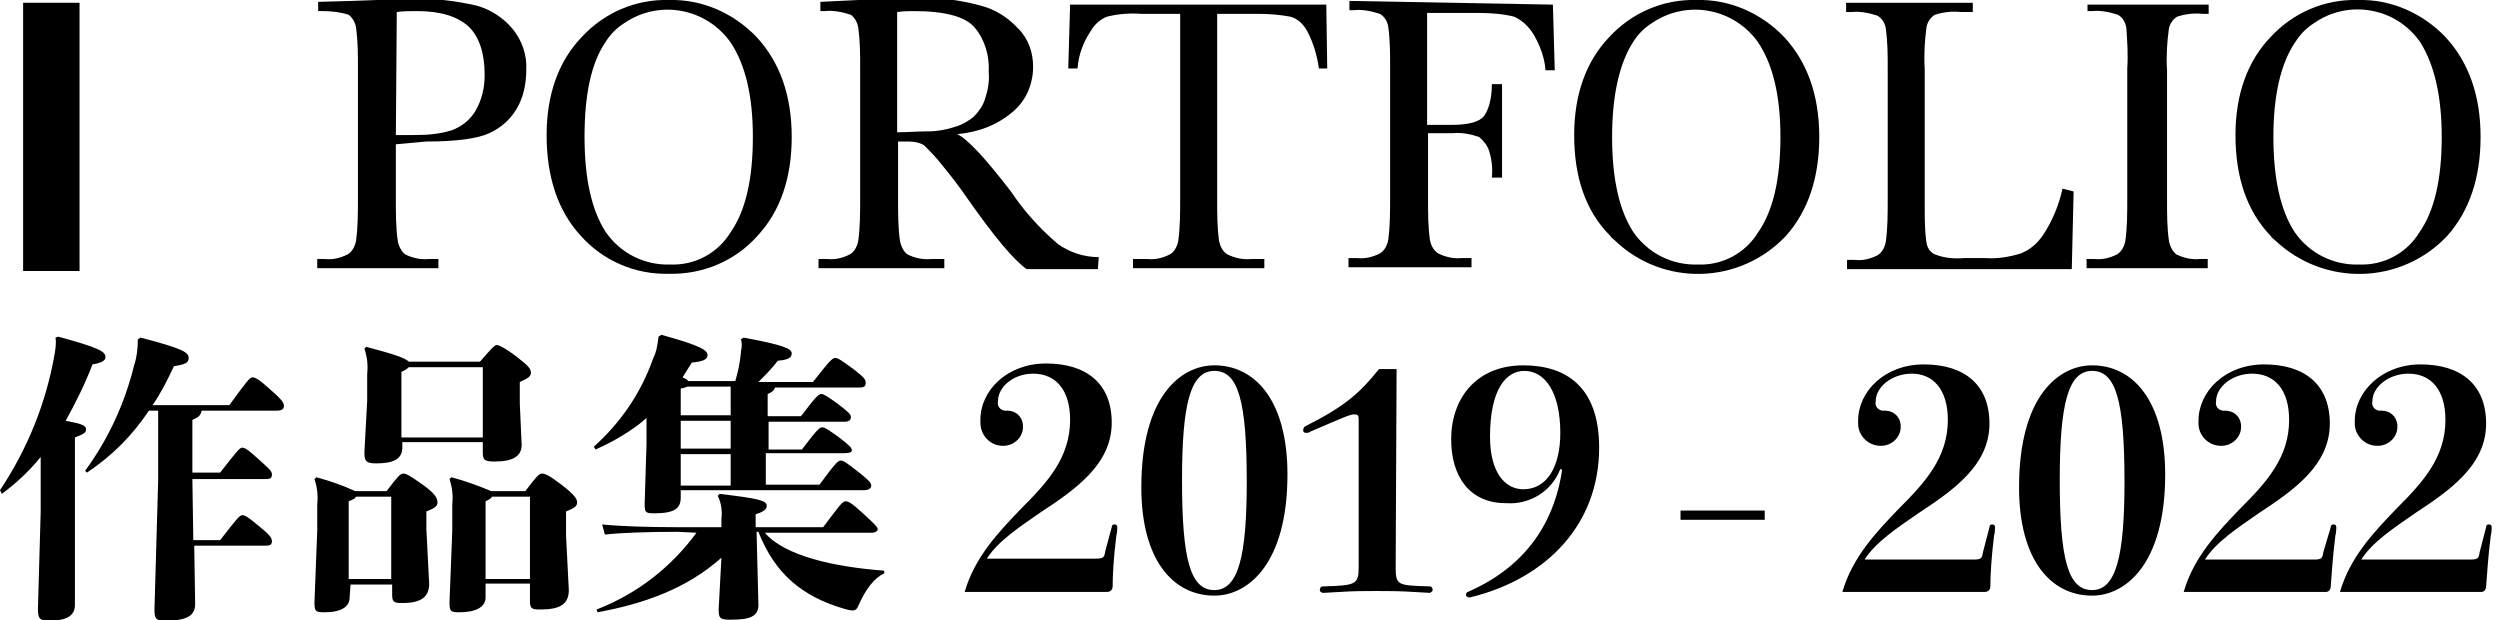
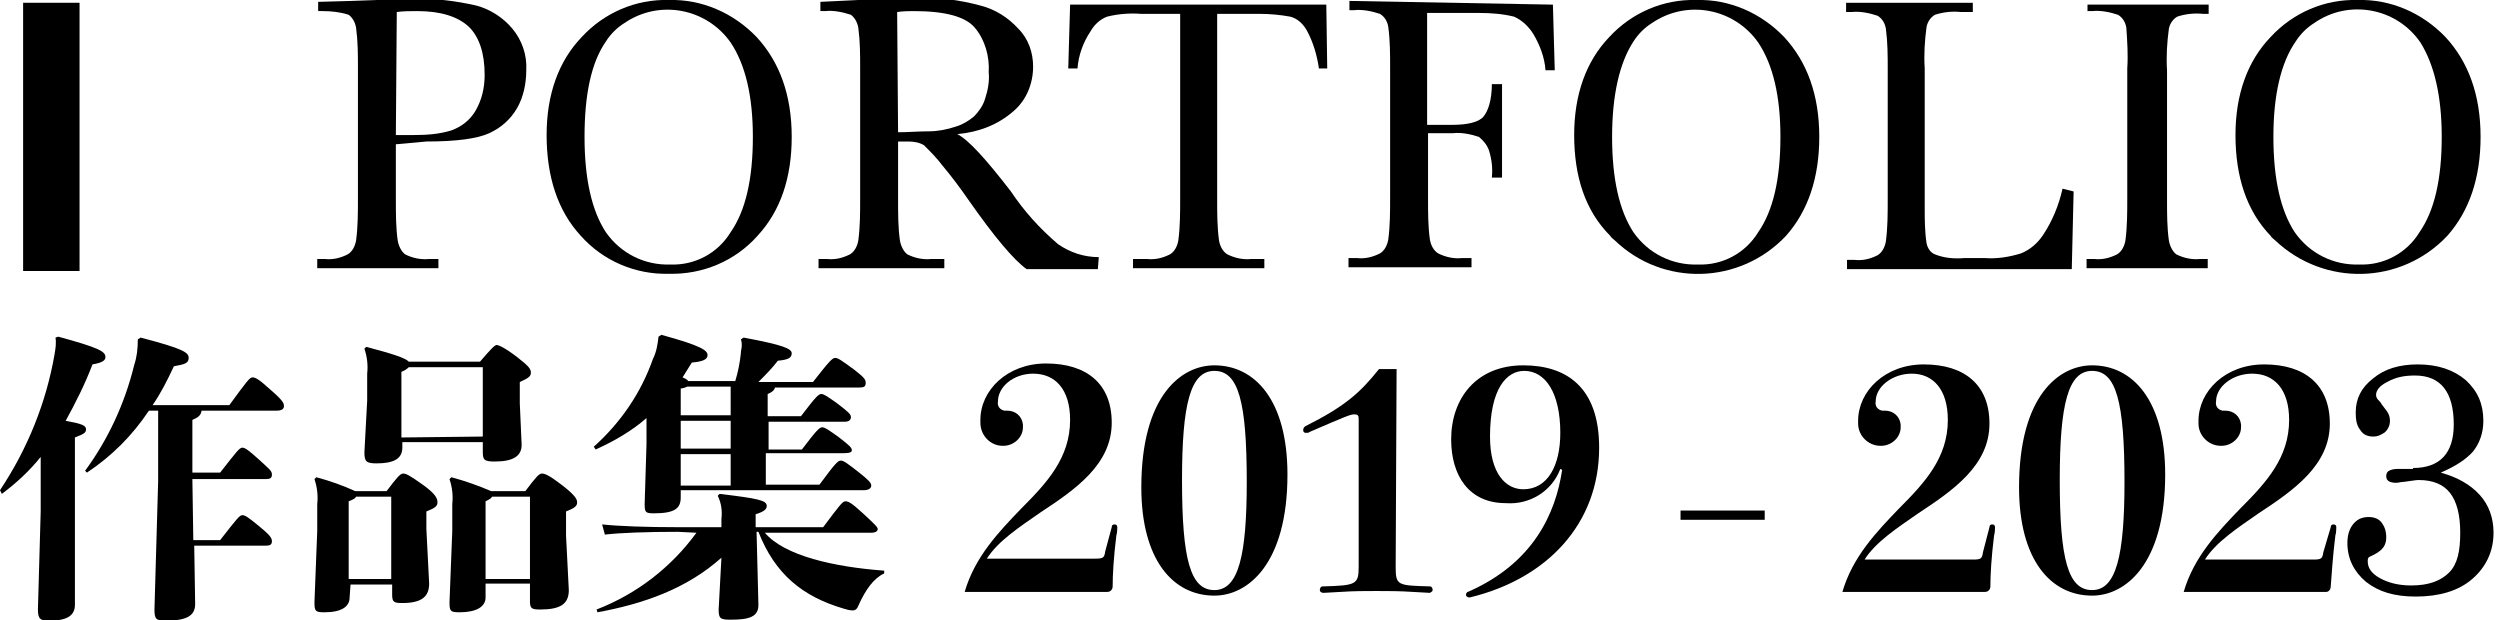
<svg xmlns="http://www.w3.org/2000/svg" version="1.1" id="Layer_1" x="0px" y="0px" viewBox="0 0 270.3 67" style="enable-background:new 0 0 270.3 67;" xml:space="preserve">
  <g id="Layer_2_00000118375161945655127390000009275407710792201380_">
    <g id="Layer_2-2">
-       <path d="M42.8,15.6v6c0,1.5,0,3,0.2,4.4c0.1,0.6,0.4,1.2,0.8,1.5c0.8,0.4,1.7,0.6,2.6,0.5h1v1H34.3v-1h0.8    c0.9,0.1,1.7-0.1,2.5-0.5c0.5-0.3,0.8-0.9,0.9-1.5c0.2-1.5,0.2-3,0.2-4.6v-14c0-1.5,0-2.9-0.2-4.4c-0.1-0.6-0.4-1.1-0.8-1.4    c-0.9-0.3-1.9-0.4-2.8-0.4h-0.5v-1l3.6-0.1c2.9-0.1,5.1-0.2,6.7-0.2c2.3-0.1,4.6,0.2,6.8,0.7c1.5,0.4,2.9,1.3,3.9,2.5    c1,1.2,1.6,2.8,1.5,4.5c0,1.4-0.3,2.9-1,4.1c-0.7,1.2-1.7,2.1-3,2.7c-1.3,0.6-3.6,0.9-6.8,0.9L42.8,15.6z M42.8,14.6h2    c1.4,0,2.7-0.1,4-0.5c1.1-0.4,2-1.1,2.6-2.1c0.7-1.2,1-2.5,1-3.9c0-2.4-0.6-4.1-1.7-5.2c-1.2-1.1-3-1.7-5.6-1.7    c-0.7,0-1.5,0-2.2,0.1L42.8,14.6z" />
+       <path d="M42.8,15.6v6c0,1.5,0,3,0.2,4.4c0.1,0.6,0.4,1.2,0.8,1.5c0.8,0.4,1.7,0.6,2.6,0.5h1v1H34.3v-1h0.8    c0.9,0.1,1.7-0.1,2.5-0.5c0.5-0.3,0.8-0.9,0.9-1.5c0.2-1.5,0.2-3,0.2-4.6v-14c0-1.5,0-2.9-0.2-4.4c-0.1-0.6-0.4-1.1-0.8-1.4    c-0.9-0.3-1.9-0.4-2.8-0.4h-0.5v-1L38,0.1c2.9-0.1,5.1-0.2,6.7-0.2c2.3-0.1,4.6,0.2,6.8,0.7C53,1,54.4,1.9,55.4,3.1    s1.6,2.8,1.5,4.5c0,1.4-0.3,2.9-1,4.1s-1.7,2.1-3,2.7c-1.3,0.6-3.6,0.9-6.8,0.9L42.8,15.6z M42.8,14.6h2c1.4,0,2.7-0.1,4-0.5    c1.1-0.4,2-1.1,2.6-2.1c0.7-1.2,1-2.5,1-3.9c0-2.4-0.6-4.1-1.7-5.2c-1.2-1.1-3-1.7-5.6-1.7c-0.7,0-1.5,0-2.2,0.1L42.8,14.6z" />
      <path d="M59.1,14.6c0-4.4,1.3-8,3.8-10.6c2.4-2.6,5.8-4.1,9.4-4c3.6-0.1,7,1.4,9.5,4c2.5,2.7,3.8,6.3,3.8,10.8    c0,4.4-1.2,8-3.7,10.7c-2.4,2.7-5.9,4.2-9.6,4.1c-3.6,0.1-7.1-1.4-9.5-4.1C60.3,22.8,59.1,19.1,59.1,14.6z M63.2,14.8    c0,4.6,0.8,8,2.3,10.3c1.6,2.3,4.2,3.6,7,3.5c2.6,0.1,5.1-1.2,6.5-3.5c1.6-2.3,2.4-5.7,2.4-10.3c0-4.4-0.8-7.8-2.4-10.2    c-2.6-3.7-7.7-4.7-11.5-2.1c-0.8,0.5-1.5,1.2-2,2C63.9,6.8,63.2,10.3,63.2,14.8z" />
-       <path d="M118.7,29.1H111c-1.4-1-3.5-3.5-6.3-7.5c-0.9-1.3-1.8-2.5-2.8-3.7c-0.6-0.8-1.3-1.5-2-2.2c-0.5-0.3-1.1-0.4-1.7-0.4h-1.1    v6.3c0,1.5,0,3,0.2,4.4c0.1,0.6,0.4,1.2,0.8,1.5c0.8,0.4,1.7,0.6,2.6,0.5h1.4v1H88.5v-1h0.9c0.9,0.1,1.7-0.1,2.5-0.5    c0.5-0.3,0.8-0.9,0.9-1.5c0.2-1.5,0.2-3,0.2-4.6v-14c0-1.5,0-2.9-0.2-4.4c-0.1-0.6-0.4-1.1-0.8-1.4c-0.9-0.3-1.9-0.5-2.8-0.4h-0.5    v-1l4.1-0.2c2.7-0.1,4.9-0.2,6.5-0.2c2.2-0.1,4.5,0.2,6.7,0.8c1.6,0.4,3,1.3,4.1,2.5c1.1,1.1,1.6,2.6,1.6,4.1    c0,1.8-0.7,3.6-2.1,4.8c-1.7,1.5-3.8,2.3-6.1,2.5c1.2,0.6,3.1,2.7,5.8,6.2c1.4,2.1,3.1,4,5.1,5.7c1.3,0.9,2.8,1.4,4.4,1.4    L118.7,29.1z M97.1,14.3c1.1,0,2.1-0.1,3.3-0.1c1,0,2-0.2,2.9-0.5c0.7-0.2,1.4-0.6,2-1.1c0.5-0.5,1-1.2,1.2-1.9    c0.3-0.9,0.5-1.9,0.4-2.9c0.1-1.7-0.4-3.5-1.5-4.8c-1-1.2-3.2-1.8-6.6-1.8c-0.5,0-1.1,0-1.8,0.1V14.3z" />
+       <path d="M118.7,29.1H111c-1.4-1-3.5-3.5-6.3-7.5c-0.9-1.3-1.8-2.5-2.8-3.7c-0.6-0.8-1.3-1.5-2-2.2c-0.5-0.3-1.1-0.4-1.7-0.4h-1.1    v6.3c0,1.5,0,3,0.2,4.4c0.1,0.6,0.4,1.2,0.8,1.5c0.8,0.4,1.7,0.6,2.6,0.5h1.4v1H88.5v-1h0.9c0.9,0.1,1.7-0.1,2.5-0.5    c0.5-0.3,0.8-0.9,0.9-1.5c0.2-1.5,0.2-3,0.2-4.6v-14c0-1.5,0-2.9-0.2-4.4c-0.1-0.6-0.4-1.1-0.8-1.4c-0.9-0.3-1.9-0.5-2.8-0.4h-0.5    v-1L92.8,0c2.7-0.1,4.9-0.2,6.5-0.2c2.2-0.1,4.5,0.2,6.7,0.8c1.6,0.4,3,1.3,4.1,2.5c1.1,1.1,1.6,2.6,1.6,4.1    c0,1.8-0.7,3.6-2.1,4.8c-1.7,1.5-3.8,2.3-6.1,2.5c1.2,0.6,3.1,2.7,5.8,6.2c1.4,2.1,3.1,4,5.1,5.7c1.3,0.9,2.8,1.4,4.4,1.4    L118.7,29.1z M97.1,14.3c1.1,0,2.1-0.1,3.3-0.1c1,0,2-0.2,2.9-0.5c0.7-0.2,1.4-0.6,2-1.1c0.5-0.5,1-1.2,1.2-1.9    c0.3-0.9,0.5-1.9,0.4-2.9c0.1-1.7-0.4-3.5-1.5-4.8c-1-1.2-3.2-1.8-6.6-1.8c-0.5,0-1.1,0-1.8,0.1L97.1,14.3L97.1,14.3z" />
      <path d="M116.5,7.4h-1l0.2-6.9h27.7l0.1,6.9h-0.9c-0.2-1.4-0.6-2.8-1.3-4.1c-0.4-0.7-1-1.3-1.8-1.5c-1.1-0.2-2.2-0.3-3.3-0.3h-4.6    v20.1c0,1.5,0,2.9,0.2,4.4c0.1,0.6,0.4,1.2,0.9,1.5c0.8,0.4,1.7,0.6,2.6,0.5h1.4v1h-14.2v-1h1.5c0.9,0.1,1.7-0.1,2.5-0.5    c0.5-0.3,0.8-0.9,0.9-1.5c0.2-1.5,0.2-3,0.2-4.6V1.5h-4.2c-1.2-0.1-2.5,0-3.7,0.3c-0.8,0.3-1.4,0.9-1.8,1.6    C117.1,4.6,116.6,6,116.5,7.4z" />
      <path d="M167.9,0.5l0.2,7.1h-1c-0.1-1.4-0.6-2.7-1.3-3.9c-0.5-0.8-1.2-1.5-2.1-1.9c-1.2-0.3-2.5-0.4-3.8-0.4h-5.6v12.1h2.7    c1.7,0,2.9-0.3,3.4-0.9s0.9-1.8,0.9-3.5h1.1v10.1h-1.1c0.1-1,0-1.9-0.3-2.9c-0.2-0.6-0.6-1.1-1.1-1.5c-0.9-0.3-1.9-0.5-2.8-0.4    h-2.7v7.1c0,1.5,0,3,0.2,4.4c0.1,0.6,0.4,1.2,0.9,1.5c0.8,0.4,1.7,0.6,2.6,0.5h1v1h-13.3v-1h0.9c0.9,0.1,1.7-0.1,2.5-0.5    c0.5-0.3,0.8-0.9,0.9-1.5c0.2-1.5,0.2-3,0.2-4.6v-14c0-1.5,0-2.9-0.2-4.4c-0.1-0.6-0.4-1.1-0.9-1.4c-0.9-0.3-1.9-0.5-2.8-0.4h-0.5    v-1L167.9,0.5z" />
      <path d="M170.2,14.6c0-4.4,1.3-8,3.8-10.6c2.4-2.6,5.8-4.1,9.4-4c3.6-0.1,7,1.4,9.5,4c2.5,2.7,3.8,6.3,3.8,10.8    c0,4.4-1.2,8-3.6,10.7c-5,5.3-13.3,5.5-18.5,0.5c-0.2-0.2-0.4-0.3-0.5-0.5C171.4,22.8,170.2,19.1,170.2,14.6z M174.3,14.8    c0,4.6,0.8,8,2.3,10.3c1.6,2.3,4.2,3.6,7,3.5c2.6,0.1,5.1-1.2,6.5-3.5c1.6-2.3,2.4-5.7,2.4-10.3c0-4.4-0.8-7.8-2.4-10.2    c-2.6-3.7-7.7-4.7-11.5-2.1c-0.8,0.5-1.5,1.2-2,2C175.1,6.8,174.3,10.3,174.3,14.8L174.3,14.8z" />
-       <path d="M224.2,20.7l-0.2,8.4h-24.3v-1h0.8c0.9,0.1,1.7-0.1,2.5-0.5c0.5-0.3,0.8-0.9,0.9-1.5c0.2-1.5,0.2-3,0.2-4.6v-14    c0-1.5,0-2.9-0.2-4.4c-0.1-0.6-0.4-1.1-0.9-1.4c-0.9-0.3-1.9-0.5-2.8-0.4h-0.6v-1h13.7v1h-1.3c-0.9-0.1-1.9,0-2.8,0.3    c-0.5,0.3-0.8,0.8-0.9,1.3c-0.2,1.5-0.3,3-0.2,4.5v15c0,1.3,0,2.6,0.2,3.9c0.1,0.5,0.4,1,0.9,1.2c1,0.4,2.1,0.5,3.2,0.4h2.2    c1.3,0.1,2.6-0.1,3.9-0.5c1-0.4,1.8-1.1,2.4-2c1-1.5,1.7-3.2,2.1-5L224.2,20.7z" />
-       <path d="M225.7,1.5v-1h13.1v1h-0.6c-0.9-0.1-1.9,0-2.8,0.3c-0.5,0.3-0.8,0.8-0.9,1.3c-0.2,1.5-0.3,3-0.2,4.5v14c0,1.5,0,3,0.2,4.4    c0.1,0.6,0.4,1.2,0.8,1.5c0.8,0.4,1.7,0.6,2.6,0.5h0.8v1h-13.1v-1h0.8c0.9,0.1,1.7-0.1,2.5-0.5c0.5-0.3,0.8-0.9,0.9-1.5    c0.2-1.5,0.2-3,0.2-4.6v-14c0.1-1.5,0-2.9-0.1-4.4c-0.1-0.6-0.4-1.1-0.9-1.4c-0.9-0.3-1.9-0.5-2.8-0.4H225.7z" />
+       <path d="M224.2,20.7l-0.2,8.4h-24.3v-1h0.8c0.9,0.1,1.7-0.1,2.5-0.5c0.5-0.3,0.8-0.9,0.9-1.5c0.2-1.5,0.2-3,0.2-4.6v-14    c0-1.5,0-2.9-0.2-4.4c-0.1-0.6-0.4-1.1-0.9-1.4c-0.9-0.3-1.9-0.5-2.8-0.4h-0.6v-1h13.7v1H212c-0.9-0.1-1.9,0-2.8,0.3    c-0.5,0.3-0.8,0.8-0.9,1.3c-0.2,1.5-0.3,3-0.2,4.5v15c0,1.3,0,2.6,0.2,3.9c0.1,0.5,0.4,1,0.9,1.2c1,0.4,2.1,0.5,3.2,0.4h2.2    c1.3,0.1,2.6-0.1,3.9-0.5c1-0.4,1.8-1.1,2.4-2c1-1.5,1.7-3.2,2.1-5L224.2,20.7z" />
+       <path d="M225.7,1.5v-1h13.1v1h-0.6c-0.9-0.1-1.9,0-2.8,0.3c-0.5,0.3-0.8,0.8-0.9,1.3c-0.2,1.5-0.3,3-0.2,4.5v14c0,1.5,0,3,0.2,4.4    c0.1,0.6,0.4,1.2,0.8,1.5c0.8,0.4,1.7,0.6,2.6,0.5h0.8v1h-13.1v-1h0.8c0.9,0.1,1.7-0.1,2.5-0.5c0.5-0.3,0.8-0.9,0.9-1.5    c0.2-1.5,0.2-3,0.2-4.6v-14c0.1-1.5,0-2.9-0.1-4.4c-0.1-0.6-0.4-1.1-0.9-1.4c-0.9-0.3-1.9-0.5-2.8-0.4h-0.5V1.5z" />
      <path d="M241.7,14.6c0-4.4,1.3-8,3.8-10.6c2.4-2.6,5.8-4.1,9.4-4c3.6-0.1,7,1.4,9.5,4c2.5,2.7,3.8,6.3,3.8,10.8    c0,4.4-1.2,8-3.6,10.7c-5,5.3-13.3,5.5-18.6,0.5c-0.2-0.2-0.4-0.3-0.5-0.5C242.9,22.8,241.7,19.1,241.7,14.6z M245.8,14.8    c0,4.6,0.8,8,2.3,10.3c1.6,2.3,4.2,3.6,7,3.5c2.6,0.1,5.1-1.2,6.5-3.5c1.6-2.3,2.4-5.7,2.4-10.3c0-4.4-0.8-7.8-2.3-10.2    c-2.6-3.8-7.8-4.7-11.5-2.1c-0.8,0.5-1.5,1.2-2,2C246.6,6.8,245.8,10.3,245.8,14.8z" />
-       <path d="M6.3,36.4c4.4,1.2,5.1,1.6,5.1,2.2c0,0.3-0.2,0.6-1.4,0.8c-0.8,2.1-1.8,4.1-2.9,6.1c1.7,0.3,2.2,0.5,2.2,0.9    s-0.2,0.5-1.2,0.9v18.1c0,1.3-1.1,1.7-2.7,1.7c-1,0-1.3-0.1-1.3-1.2l0.3-10.6v-5.9c-1.2,1.5-2.6,2.8-4.2,4L0,53    c3-4.5,5-9.5,5.9-14.7C6,37.7,6.1,37.1,6,36.5L6.3,36.4z M16.1,44.4c-1.8,2.7-4,4.9-6.7,6.7l-0.2-0.2c2.5-3.4,4.3-7.3,5.3-11.4    c0.3-0.9,0.4-1.8,0.4-2.8l0.3-0.2c4.6,1.2,5.2,1.6,5.2,2.2s-0.5,0.7-1.6,0.9c-0.7,1.5-1.4,2.9-2.3,4.2h8.3c1.9-2.6,2.2-3,2.5-3    s0.7,0.2,1.9,1.3c1.4,1.2,1.5,1.5,1.5,1.8s-0.2,0.5-0.8,0.5h-8.1c-0.1,0.5-0.3,0.7-1,1v5.7h3c1.8-2.3,2.1-2.7,2.4-2.7    s0.7,0.3,1.7,1.2c1.2,1.1,1.5,1.3,1.5,1.7s-0.2,0.5-0.7,0.5h-7.9l0.1,6.6h2.9c1.8-2.3,2.1-2.7,2.4-2.7s0.6,0.2,1.7,1.1    s1.5,1.3,1.5,1.7s-0.2,0.5-0.7,0.5h-7.7l0.1,6.3c0,1.2-0.8,1.8-3.1,1.8c-1.1,0-1.3-0.1-1.3-1.2L17.1,52v-7.6L16.1,44.4z" />
-       <path d="M37.8,64.6c0,1-0.9,1.6-2.7,1.6c-1,0-1.1-0.1-1.1-1.1l0.3-7.7v-2.9c0.1-0.9,0-1.8-0.3-2.7l0.2-0.2    c1.5,0.4,2.9,0.9,4.2,1.5h3.4c1.2-1.6,1.5-1.9,1.8-1.9s0.7,0.2,2.1,1.2s1.6,1.5,1.6,1.9s-0.2,0.6-1.2,1v1.9l0.3,5.9    c0,1.4-0.8,2.1-2.9,2.1c-0.9,0-1.1-0.1-1.1-0.9v-1.1h-4.5L37.8,64.6z M42.3,62.6v-8.9h-3.8c-0.1,0.2-0.3,0.3-0.8,0.5v8.4    L42.3,62.6z M43.5,48.4c0,1.3-1.1,1.7-2.8,1.7c-1.1,0-1.3-0.2-1.3-1.2l0.3-5.6v-2.9c0.1-0.9,0-1.8-0.3-2.7l0.2-0.2    c3,0.8,4.2,1.2,4.6,1.6h7.7c1.2-1.4,1.6-1.8,1.8-1.8s0.9,0.3,2.2,1.3s1.5,1.3,1.5,1.7s-0.3,0.6-1.2,1v2.3l0.2,4.5    c0,1.2-0.9,1.8-2.9,1.8c-1.2,0-1.3-0.2-1.3-1.1v-1h-8.7V48.4z M52.2,47.2v-7.5h-8c-0.2,0.2-0.5,0.4-0.8,0.5v7.1H52.2z M52.5,64.6    c0,1-1,1.6-2.8,1.6c-1,0-1.1-0.1-1.1-1.1l0.3-7.7v-2.9c0.1-0.9,0-1.8-0.3-2.7l0.2-0.2c1.5,0.4,2.9,0.9,4.3,1.5h3.7    c1.2-1.6,1.5-1.9,1.8-1.9s0.8,0.2,2.1,1.2s1.7,1.5,1.7,1.9s-0.2,0.6-1.2,1v2.6l0.3,5.9c0,1.5-0.9,2.1-3.1,2.1    c-0.9,0-1.1-0.1-1.1-0.9v-1.9h-4.8V64.6z M57.3,62.6v-8.9h-4.1c-0.1,0.2-0.3,0.3-0.7,0.5v8.4L57.3,62.6z" />
-       <path d="M79.5,41.2c0.3-1,0.5-2,0.6-3c0-0.3,0.1-0.6,0.1-0.8c0-0.2,0-0.5-0.1-0.7l0.3-0.2c4.3,0.8,5.2,1.2,5.2,1.7    s-0.4,0.7-1.5,0.8c-0.6,0.8-1.4,1.6-2.1,2.3h5.9c1.8-2.3,2.1-2.6,2.4-2.6s0.6,0.2,2.1,1.3c1,0.8,1.2,1,1.2,1.4s-0.2,0.5-0.7,0.5    h-9.1c-0.1,0.3-0.3,0.5-0.8,0.7v2.4h3.6c1.6-2.1,1.9-2.4,2.2-2.4s0.7,0.3,1.7,1c1.3,1,1.5,1.2,1.5,1.5s-0.2,0.5-0.7,0.5h-8.2v3    h3.6c1.6-2.1,1.9-2.4,2.2-2.4s0.7,0.3,1.7,1c1.3,1,1.5,1.2,1.5,1.5S91.5,49,91,49h-8.2v3.4h5.8c1.7-2.3,2-2.6,2.3-2.6    s0.6,0.2,2,1.3c1,0.8,1.3,1.1,1.3,1.4S93.9,53,93.4,53H73.6v0.8c0,1.2-0.7,1.7-2.9,1.7c-0.9,0-1-0.1-1-1l0.2-6.5v-2.8    c-1.6,1.4-3.5,2.5-5.5,3.4l-0.2-0.3c2.9-2.6,5.1-5.8,6.4-9.5c0.4-0.8,0.5-1.6,0.6-2.4l0.3-0.2c4.4,1.2,5,1.7,5,2.2    s-0.6,0.7-1.7,0.8c-0.3,0.5-0.7,1.1-1,1.6c0.2,0.1,0.5,0.2,0.6,0.4L79.5,41.2z M73.3,57.5c-3.3,0-6.2,0.1-7.9,0.3l-0.3-1.1    c1.9,0.2,4.8,0.3,8.2,0.3H78v-0.9c0.1-0.8,0-1.7-0.4-2.5l0.2-0.2c4.2,0.5,5.1,0.7,5.1,1.3c0,0.3-0.2,0.6-1.2,0.9v1.4H89    c1.8-2.4,2.1-2.8,2.4-2.8s0.6,0.1,1.9,1.3s1.6,1.5,1.6,1.7s-0.2,0.4-0.7,0.4H82.7c2.1,2.5,7.5,3.7,12.9,4.1V62    c-1.1,0.5-2,1.7-2.8,3.5c-0.1,0.3-0.3,0.5-0.6,0.5c-0.3,0-0.7-0.1-1-0.2c-4.4-1.3-7.4-3.7-9.2-8.3h-0.2l0.2,7.9c0,1.3-1,1.6-3,1.6    c-1.1,0-1.3-0.1-1.3-1.1l0.3-5.6c-3.8,3.4-8.5,5-13.4,5.9l-0.1-0.3c4.4-1.7,8.1-4.6,10.8-8.3L73.3,57.5z M74.3,41.8    c-0.2,0.1-0.5,0.2-0.7,0.2v2.9H79v-3.1H74.3z M73.6,48.5H79v-3h-5.4L73.6,48.5z M73.6,52.5H79v-3.4h-5.4L73.6,52.5z" />
-       <path d="M120.2,57c0-0.2,0.1-0.3,0.3-0.3c0.2,0,0.3,0.1,0.3,0.3c0,0,0,0,0,0c0,0.1,0,0.6-0.1,0.9c-0.3,2.4-0.4,4.3-0.4,5.5    c0,0.3-0.2,0.6-0.6,0.6c0,0-0.1,0-0.1,0h-15.3c1.1-3.8,3.7-6.5,6.1-9c2.8-2.8,5.3-5.5,5.3-9.6c0-3.3-1.6-5-4-5    c-2.1,0-3.8,1.4-3.8,3c-0.1,0.5,0.2,0.9,0.7,1c0.1,0,0.2,0,0.3,0c0.9,0,1.6,0.6,1.7,1.5c0,0.1,0,0.2,0,0.3c0,1.1-1,2-2.1,2    c0,0-0.1,0-0.1,0c-1.3,0-2.4-1.1-2.4-2.5c0-0.1,0-0.2,0-0.3c0-3.2,2.9-6.1,7.1-6.1c4.4,0,7.1,2.2,7.1,6.4c0,4.5-3.9,7.2-7.7,9.7    c-2.3,1.6-4.6,3.1-5.8,5h11.7c0.9,0,1-0.1,1.1-0.8L120.2,57z" />
+       <path d="M6.3,36.4c4.4,1.2,5.1,1.6,5.1,2.2c0,0.3-0.2,0.6-1.4,0.8c-0.8,2.1-1.8,4.1-2.9,6.1c1.7,0.3,2.2,0.5,2.2,0.9    s-0.2,0.5-1.2,0.9v18.1c0,1.3-1.1,1.7-2.7,1.7c-1,0-1.3-0.1-1.3-1.2l0.3-10.6v-5.9c-1.2,1.5-2.6,2.8-4.2,4L0,53    c3-4.5,5-9.5,5.9-14.7C6,37.7,6.1,37.1,6,36.5L6.3,36.4z M16.1,44.4c-1.8,2.7-4,4.9-6.7,6.7l-0.2-0.2c2.5-3.4,4.3-7.3,5.3-11.4    c0.3-0.9,0.4-1.8,0.4-2.8l0.3-0.2c4.6,1.2,5.2,1.6,5.2,2.2s-0.5,0.7-1.6,0.9c-0.7,1.5-1.4,2.9-2.3,4.2h8.3c1.9-2.6,2.2-3,2.5-3    s0.7,0.2,1.9,1.3c1.4,1.2,1.5,1.5,1.5,1.8s-0.2,0.5-0.8,0.5h-8.1c-0.1,0.5-0.3,0.7-1,1v5.7h3c1.8-2.3,2.1-2.7,2.4-2.7    s0.7,0.3,1.7,1.2c1.2,1.1,1.5,1.3,1.5,1.7s-0.2,0.5-0.7,0.5h-7.9l0.1,6.6h2.9c1.8-2.3,2.1-2.7,2.4-2.7s0.6,0.2,1.7,1.1    s1.5,1.3,1.5,1.7S29.2,59,28.7,59H21l0.1,6.3c0,1.2-0.8,1.8-3.1,1.8c-1.1,0-1.3-0.1-1.3-1.2L17.1,52v-7.6H16.1z" />
+       <path d="M37.8,64.6c0,1-0.9,1.6-2.7,1.6c-1,0-1.1-0.1-1.1-1.1l0.3-7.7v-2.9c0.1-0.9,0-1.8-0.3-2.7l0.2-0.2    c1.5,0.4,2.9,0.9,4.2,1.5h3.4c1.2-1.6,1.5-1.9,1.8-1.9s0.7,0.2,2.1,1.2s1.6,1.5,1.6,1.9s-0.2,0.6-1.2,1v1.9l0.3,5.9    c0,1.4-0.8,2.1-2.9,2.1c-0.9,0-1.1-0.1-1.1-0.9v-1.1h-4.5L37.8,64.6z M42.3,62.6v-8.9h-3.8c-0.1,0.2-0.3,0.3-0.8,0.5v8.4H42.3z     M43.5,48.4c0,1.3-1.1,1.7-2.8,1.7c-1.1,0-1.3-0.2-1.3-1.2l0.3-5.6v-2.9c0.1-0.9,0-1.8-0.3-2.7l0.2-0.2c3,0.8,4.2,1.2,4.6,1.6h7.7    c1.2-1.4,1.6-1.8,1.8-1.8s0.9,0.3,2.2,1.3s1.5,1.3,1.5,1.7s-0.3,0.6-1.2,1v2.3l0.2,4.5c0,1.2-0.9,1.8-2.9,1.8    c-1.2,0-1.3-0.2-1.3-1.1v-1h-8.7V48.4z M52.2,47.2v-7.5h-8c-0.2,0.2-0.5,0.4-0.8,0.5v7.1L52.2,47.2L52.2,47.2z M52.5,64.6    c0,1-1,1.6-2.8,1.6c-1,0-1.1-0.1-1.1-1.1l0.3-7.7v-2.9c0.1-0.9,0-1.8-0.3-2.7l0.2-0.2c1.5,0.4,2.9,0.9,4.3,1.5h3.7    c1.2-1.6,1.5-1.9,1.8-1.9s0.8,0.2,2.1,1.2s1.7,1.5,1.7,1.9s-0.2,0.6-1.2,1v2.6l0.3,5.9c0,1.5-0.9,2.1-3.1,2.1    c-0.9,0-1.1-0.1-1.1-0.9v-1.9h-4.8C52.5,63.1,52.5,64.6,52.5,64.6z M57.3,62.6v-8.9h-4.1c-0.1,0.2-0.3,0.3-0.7,0.5v8.4H57.3z" />
+       <path d="M79.5,41.2c0.3-1,0.5-2,0.6-3c0-0.3,0.1-0.6,0.1-0.8s0-0.5-0.1-0.7l0.3-0.2c4.3,0.8,5.2,1.2,5.2,1.7s-0.4,0.7-1.5,0.8    c-0.6,0.8-1.4,1.6-2.1,2.3h5.9c1.8-2.3,2.1-2.6,2.4-2.6s0.6,0.2,2.1,1.3c1,0.8,1.2,1,1.2,1.4s-0.2,0.5-0.7,0.5h-9.1    c-0.1,0.3-0.3,0.5-0.8,0.7V45h3.6c1.6-2.1,1.9-2.4,2.2-2.4s0.7,0.3,1.7,1c1.3,1,1.5,1.2,1.5,1.5s-0.2,0.5-0.7,0.5h-8.2v3h3.6    c1.6-2.1,1.9-2.4,2.2-2.4s0.7,0.3,1.7,1c1.3,1,1.5,1.2,1.5,1.5S91.5,49,91,49h-8.2v3.4h5.8c1.7-2.3,2-2.6,2.3-2.6s0.6,0.2,2,1.3    c1,0.8,1.3,1.1,1.3,1.4S93.9,53,93.4,53H73.6v0.8c0,1.2-0.7,1.7-2.9,1.7c-0.9,0-1-0.1-1-1l0.2-6.5v-2.8c-1.6,1.4-3.5,2.5-5.5,3.4    l-0.2-0.3c2.9-2.6,5.1-5.8,6.4-9.5c0.4-0.8,0.5-1.6,0.6-2.4l0.3-0.2c4.4,1.2,5,1.7,5,2.2s-0.6,0.7-1.7,0.8c-0.3,0.5-0.7,1.1-1,1.6    c0.2,0.1,0.5,0.2,0.6,0.4H79.5z M73.3,57.5c-3.3,0-6.2,0.1-7.9,0.3l-0.3-1.1c1.9,0.2,4.8,0.3,8.2,0.3H78v-0.9    c0.1-0.8,0-1.7-0.4-2.5l0.2-0.2c4.2,0.5,5.1,0.7,5.1,1.3c0,0.3-0.2,0.6-1.2,0.9V57H89c1.8-2.4,2.1-2.8,2.4-2.8s0.6,0.1,1.9,1.3    s1.6,1.5,1.6,1.7s-0.2,0.4-0.7,0.4H82.7c2.1,2.5,7.5,3.7,12.9,4.1V62c-1.1,0.5-2,1.7-2.8,3.5c-0.1,0.3-0.3,0.5-0.6,0.5    c-0.3,0-0.7-0.1-1-0.2c-4.4-1.3-7.4-3.7-9.2-8.3h-0.2l0.2,7.9c0,1.3-1,1.6-3,1.6c-1.1,0-1.3-0.1-1.3-1.1l0.3-5.6    c-3.8,3.4-8.5,5-13.4,5.9l-0.1-0.3c4.4-1.7,8.1-4.6,10.8-8.3L73.3,57.5z M74.3,41.8c-0.2,0.1-0.5,0.2-0.7,0.2v2.9H79v-3.1    C79,41.8,74.3,41.8,74.3,41.8z M73.6,48.5H79v-3h-5.4V48.5z M73.6,52.5H79v-3.4h-5.4V52.5z" />
+       <path d="M120.2,57c0-0.2,0.1-0.3,0.3-0.3c0.2,0,0.3,0.1,0.3,0.3l0,0c0,0.1,0,0.6-0.1,0.9c-0.3,2.4-0.4,4.3-0.4,5.5    c0,0.3-0.2,0.6-0.6,0.6h-0.1h-15.3c1.1-3.8,3.7-6.5,6.1-9c2.8-2.8,5.3-5.5,5.3-9.6c0-3.3-1.6-5-4-5c-2.1,0-3.8,1.4-3.8,3    c-0.1,0.5,0.2,0.9,0.7,1c0.1,0,0.2,0,0.3,0c0.9,0,1.6,0.6,1.7,1.5c0,0.1,0,0.2,0,0.3c0,1.1-1,2-2.1,2h-0.1c-1.3,0-2.4-1.1-2.4-2.5    c0-0.1,0-0.2,0-0.3c0-3.2,2.9-6.1,7.1-6.1c4.4,0,7.1,2.2,7.1,6.4c0,4.5-3.9,7.2-7.7,9.7c-2.3,1.6-4.6,3.1-5.8,5h11.7    c0.9,0,1-0.1,1.1-0.8L120.2,57z" />
      <path d="M139.2,51.3c0,9.7-4.3,13.1-7.9,13.1c-4.5,0-7.9-3.9-7.9-11.7c0-9.9,4.3-13.2,7.9-13.2C135.7,39.5,139.2,43.3,139.2,51.3z     M134.8,52.1c0-8.7-0.9-12-3.5-12s-3.5,3.6-3.5,11.8c0,8.6,0.9,11.9,3.5,11.9S134.8,60.1,134.8,52.1L134.8,52.1z" />
-       <path d="M150.9,61.3c0,2,0.2,2,3.7,2.1c0.2,0,0.3,0.2,0.3,0.4c0,0.1-0.1,0.2-0.3,0.3l-1.8-0.1c-1.5-0.1-2.7-0.1-4-0.1    s-2.4,0-3.9,0.1l-1.8,0.1c-0.2,0-0.4-0.1-0.4-0.3c0-0.2,0.1-0.4,0.3-0.4c0,0,0.1,0,0.1,0c3.5-0.1,3.8-0.2,3.8-2.1v-16    c0-0.4-0.1-0.5-0.5-0.5s-1.1,0.3-4.8,1.9c-0.1,0.1-0.2,0.1-0.4,0.1c-0.2,0-0.3-0.1-0.3-0.3c0,0,0,0,0,0c0-0.2,0.1-0.3,0.2-0.4    c4.4-2.2,6-3.7,8-6.2h1.9L150.9,61.3z" />
+       <path d="M150.9,61.3c0,2,0.2,2,3.7,2.1c0.2,0,0.3,0.2,0.3,0.4c0,0.1-0.1,0.2-0.3,0.3l-1.8-0.1c-1.5-0.1-2.7-0.1-4-0.1    s-2.4,0-3.9,0.1l-1.8,0.1c-0.2,0-0.4-0.1-0.4-0.3s0.1-0.4,0.3-0.4h0.1c3.5-0.1,3.8-0.2,3.8-2.1v-16c0-0.4-0.1-0.5-0.5-0.5    s-1.1,0.3-4.8,1.9c-0.1,0.1-0.2,0.1-0.4,0.1s-0.3-0.1-0.3-0.3l0,0c0-0.2,0.1-0.3,0.2-0.4c4.4-2.2,6-3.7,8-6.2h1.9L150.9,61.3z" />
      <path d="M168.7,50.7c-0.9,2.4-3.3,3.9-5.9,3.7c-4,0-5.9-3-5.9-6.9c0-4.4,2.7-8,7.8-8c4.6,0,8.2,2.3,8.2,8.9    c0,8.3-5.7,14.2-14,16.2c-0.2,0-0.4-0.1-0.4-0.3c0-0.1,0.1-0.3,0.2-0.3c7.1-3.1,9.5-8.5,10.2-13.2L168.7,50.7z M168.7,46.8    c0-4.3-1.6-6.7-3.9-6.7c-1.9,0-3.7,1.9-3.7,7.1c0,4,1.7,5.7,3.6,5.7C167.3,52.9,168.7,50.4,168.7,46.8z" />
      <path d="M190.8,56.2h-9.1v-1h9.1V56.2z" />
-       <path d="M215.1,57c0-0.2,0.1-0.3,0.3-0.3c0.2,0,0.3,0.1,0.3,0.3c0,0,0,0,0,0c0,0.1,0,0.6-0.1,0.9c-0.3,2.4-0.4,4.3-0.4,5.5    c0,0.3-0.2,0.6-0.6,0.6c0,0-0.1,0-0.1,0h-15.3c1.1-3.8,3.7-6.5,6.1-9c2.8-2.8,5.3-5.5,5.3-9.6c0-3.3-1.6-5-3.9-5    c-2.1,0-3.9,1.4-3.9,3c-0.1,0.5,0.2,0.9,0.7,1c0.1,0,0.2,0,0.3,0c0.9,0,1.6,0.6,1.7,1.5c0,0.1,0,0.2,0,0.3c0,1.1-1,2-2.1,2    c0,0-0.1,0-0.1,0c-1.3,0-2.4-1.1-2.4-2.4c0-0.1,0-0.2,0-0.3c0-3.2,2.9-6.1,7.1-6.1c4.4,0,7.1,2.2,7.1,6.4c0,4.5-3.9,7.2-7.7,9.7    c-2.3,1.6-4.6,3.1-5.8,5h11.7c0.9,0,1-0.1,1.1-0.8L215.1,57z" />
+       <path d="M215.1,57c0-0.2,0.1-0.3,0.3-0.3s0.3,0.1,0.3,0.3l0,0c0,0.1,0,0.6-0.1,0.9c-0.3,2.4-0.4,4.3-0.4,5.5    c0,0.3-0.2,0.6-0.6,0.6h-0.1h-15.3c1.1-3.8,3.7-6.5,6.1-9c2.8-2.8,5.3-5.5,5.3-9.6c0-3.3-1.6-5-3.9-5c-2.1,0-3.9,1.4-3.9,3    c-0.1,0.5,0.2,0.9,0.7,1c0.1,0,0.2,0,0.3,0c0.9,0,1.6,0.6,1.7,1.5c0,0.1,0,0.2,0,0.3c0,1.1-1,2-2.1,2h-0.1c-1.3,0-2.4-1.1-2.4-2.4    c0-0.1,0-0.2,0-0.3c0-3.2,2.9-6.1,7.1-6.1c4.4,0,7.1,2.2,7.1,6.4c0,4.5-3.9,7.2-7.7,9.7c-2.3,1.6-4.6,3.1-5.8,5h11.7    c0.9,0,1-0.1,1.1-0.8L215.1,57z" />
      <path d="M234.1,51.3c0,9.7-4.3,13.1-7.9,13.1c-4.5,0-7.9-3.9-7.9-11.7c0-9.9,4.3-13.2,7.9-13.2C230.6,39.5,234.1,43.3,234.1,51.3z     M229.7,52.1c0-8.7-0.9-12-3.5-12s-3.5,3.6-3.5,11.8c0,8.6,0.9,11.9,3.5,11.9S229.7,60.1,229.7,52.1z" />
-       <path d="M252,57c0-0.2,0.1-0.3,0.3-0.3c0.2,0,0.3,0.1,0.3,0.3c0,0,0,0,0,0c0,0.1,0,0.6-0.1,0.9c-0.3,2.4-0.4,4.3-0.5,5.5    c0,0.3-0.2,0.6-0.5,0.6c0,0-0.1,0-0.1,0h-15.3c1.1-3.8,3.7-6.5,6.1-9c2.8-2.8,5.3-5.5,5.3-9.6c0-3.3-1.6-5-4-5    c-2.1,0-3.9,1.4-3.9,3c-0.1,0.5,0.2,0.9,0.7,1c0.1,0,0.2,0,0.3,0c0.9,0,1.6,0.6,1.7,1.5c0,0.1,0,0.2,0,0.3c0,1.1-1,2-2.1,2    c0,0-0.1,0-0.1,0c-1.3,0-2.4-1.1-2.4-2.4c0-0.1,0-0.2,0-0.3c0-3.2,2.9-6.1,7.1-6.1c4.4,0,7.1,2.2,7.1,6.4c0,4.5-3.9,7.2-7.7,9.7    c-2.3,1.6-4.6,3.1-5.8,5h11.7c0.9,0,1-0.1,1.1-0.8L252,57z" />
+       <path d="M252,57c0-0.2,0.1-0.3,0.3-0.3s0.3,0.1,0.3,0.3l0,0c0,0.1,0,0.6-0.1,0.9c-0.3,2.4-0.4,4.3-0.5,5.5c0,0.3-0.2,0.6-0.5,0.6    h-0.1h-15.3c1.1-3.8,3.7-6.5,6.1-9c2.8-2.8,5.3-5.5,5.3-9.6c0-3.3-1.6-5-4-5c-2.1,0-3.9,1.4-3.9,3c-0.1,0.5,0.2,0.9,0.7,1    c0.1,0,0.2,0,0.3,0c0.9,0,1.6,0.6,1.7,1.5c0,0.1,0,0.2,0,0.3c0,1.1-1,2-2.1,2h-0.1c-1.3,0-2.4-1.1-2.4-2.4c0-0.1,0-0.2,0-0.3    c0-3.2,2.9-6.1,7.1-6.1c4.4,0,7.1,2.2,7.1,6.4c0,4.5-3.9,7.2-7.7,9.7c-2.3,1.6-4.6,3.1-5.8,5h11.7c0.9,0,1-0.1,1.1-0.8L252,57z" />
      <rect x="2.5" y="0.3" width="6.1" height="29" />
-       <path d="M268.8,57c0-0.2,0.1-0.3,0.3-0.3c0.2,0,0.3,0.1,0.3,0.3c0,0,0,0,0,0c0,0.1,0,0.6-0.1,0.9c-0.3,2.4-0.4,4.3-0.5,5.5    c0,0.3-0.2,0.6-0.5,0.6c0,0-0.1,0-0.1,0H253c1.1-3.8,3.7-6.5,6.1-9c2.8-2.8,5.3-5.5,5.3-9.6c0-3.3-1.6-5-4-5c-2.1,0-3.9,1.4-3.9,3    c-0.1,0.5,0.2,0.9,0.7,1c0.1,0,0.2,0,0.3,0c0.9,0,1.6,0.6,1.7,1.5c0,0.1,0,0.2,0,0.3c0,1.1-1,2-2.1,2c0,0-0.1,0-0.1,0    c-1.3,0-2.4-1.1-2.4-2.4c0-0.1,0-0.2,0-0.3c0-3.2,3-6.1,7.1-6.1c4.4,0,7.1,2.2,7.1,6.4c0,4.5-3.9,7.2-7.7,9.7    c-2.3,1.6-4.6,3.1-5.8,5h11.7c0.9,0,1-0.1,1.1-0.8L268.8,57z" />
+       <g>
+         <path d="M260.9,50.6c2.9,0,4.4-1.6,4.4-4.7c0-3.5-1.4-5.3-4.2-5.3c-1.2,0-2.1,0.2-3,0.7c-0.8,0.4-1.2,0.9-1.2,1.4     c0,0.2,0.1,0.4,0.2,0.5c0.2,0.2,0.3,0.3,0.4,0.5c0.2,0.3,0.4,0.5,0.6,0.8c0.2,0.3,0.3,0.6,0.3,1c0,0.5-0.2,0.9-0.5,1.2     c-0.4,0.3-0.8,0.5-1.3,0.5c-0.6,0-1.1-0.2-1.4-0.7c-0.4-0.5-0.5-1.1-0.5-1.9c0-1.5,0.6-2.7,1.9-3.7c1.2-1,2.8-1.5,4.8-1.5     c2.2,0,3.9,0.6,5.2,1.7c1.3,1.2,1.9,2.6,1.9,4.4c0,1.3-0.4,2.4-1.1,3.3c-0.8,0.9-1.9,1.6-3.5,2.3c1.8,0.5,3.2,1.3,4.2,2.4     c1,1.1,1.5,2.5,1.5,4.1c0,2-0.8,3.7-2.3,5c-1.5,1.3-3.6,1.9-6.1,1.9c-2.3,0-4-0.5-5.4-1.6c-1.3-1.1-2-2.5-2-4.2     c0-0.8,0.2-1.5,0.6-2c0.4-0.5,0.9-0.8,1.7-0.8c0.6,0,1.1,0.2,1.4,0.6c0.3,0.4,0.5,0.9,0.5,1.6c0,0.6-0.2,1-0.5,1.3     c-0.2,0.2-0.6,0.5-1.3,0.8c-0.2,0.1-0.2,0.3-0.2,0.5c0,0.7,0.4,1.3,1.3,1.8c0.9,0.5,2,0.8,3.4,0.8c1.9,0,3.2-0.5,4.1-1.4     s1.2-2.3,1.2-4.3c0-2-0.4-3.4-1.1-4.3c-0.7-0.9-1.8-1.4-3.4-1.4c-0.3,0-0.8,0.1-1.6,0.2c-0.3,0-0.6,0.1-0.8,0.1     c-0.7,0-1.1-0.2-1.1-0.7c0-0.3,0.1-0.5,0.3-0.6c0.2-0.1,0.5-0.2,0.9-0.2H260.9z" />
+       </g>
    </g>
  </g>
</svg>
